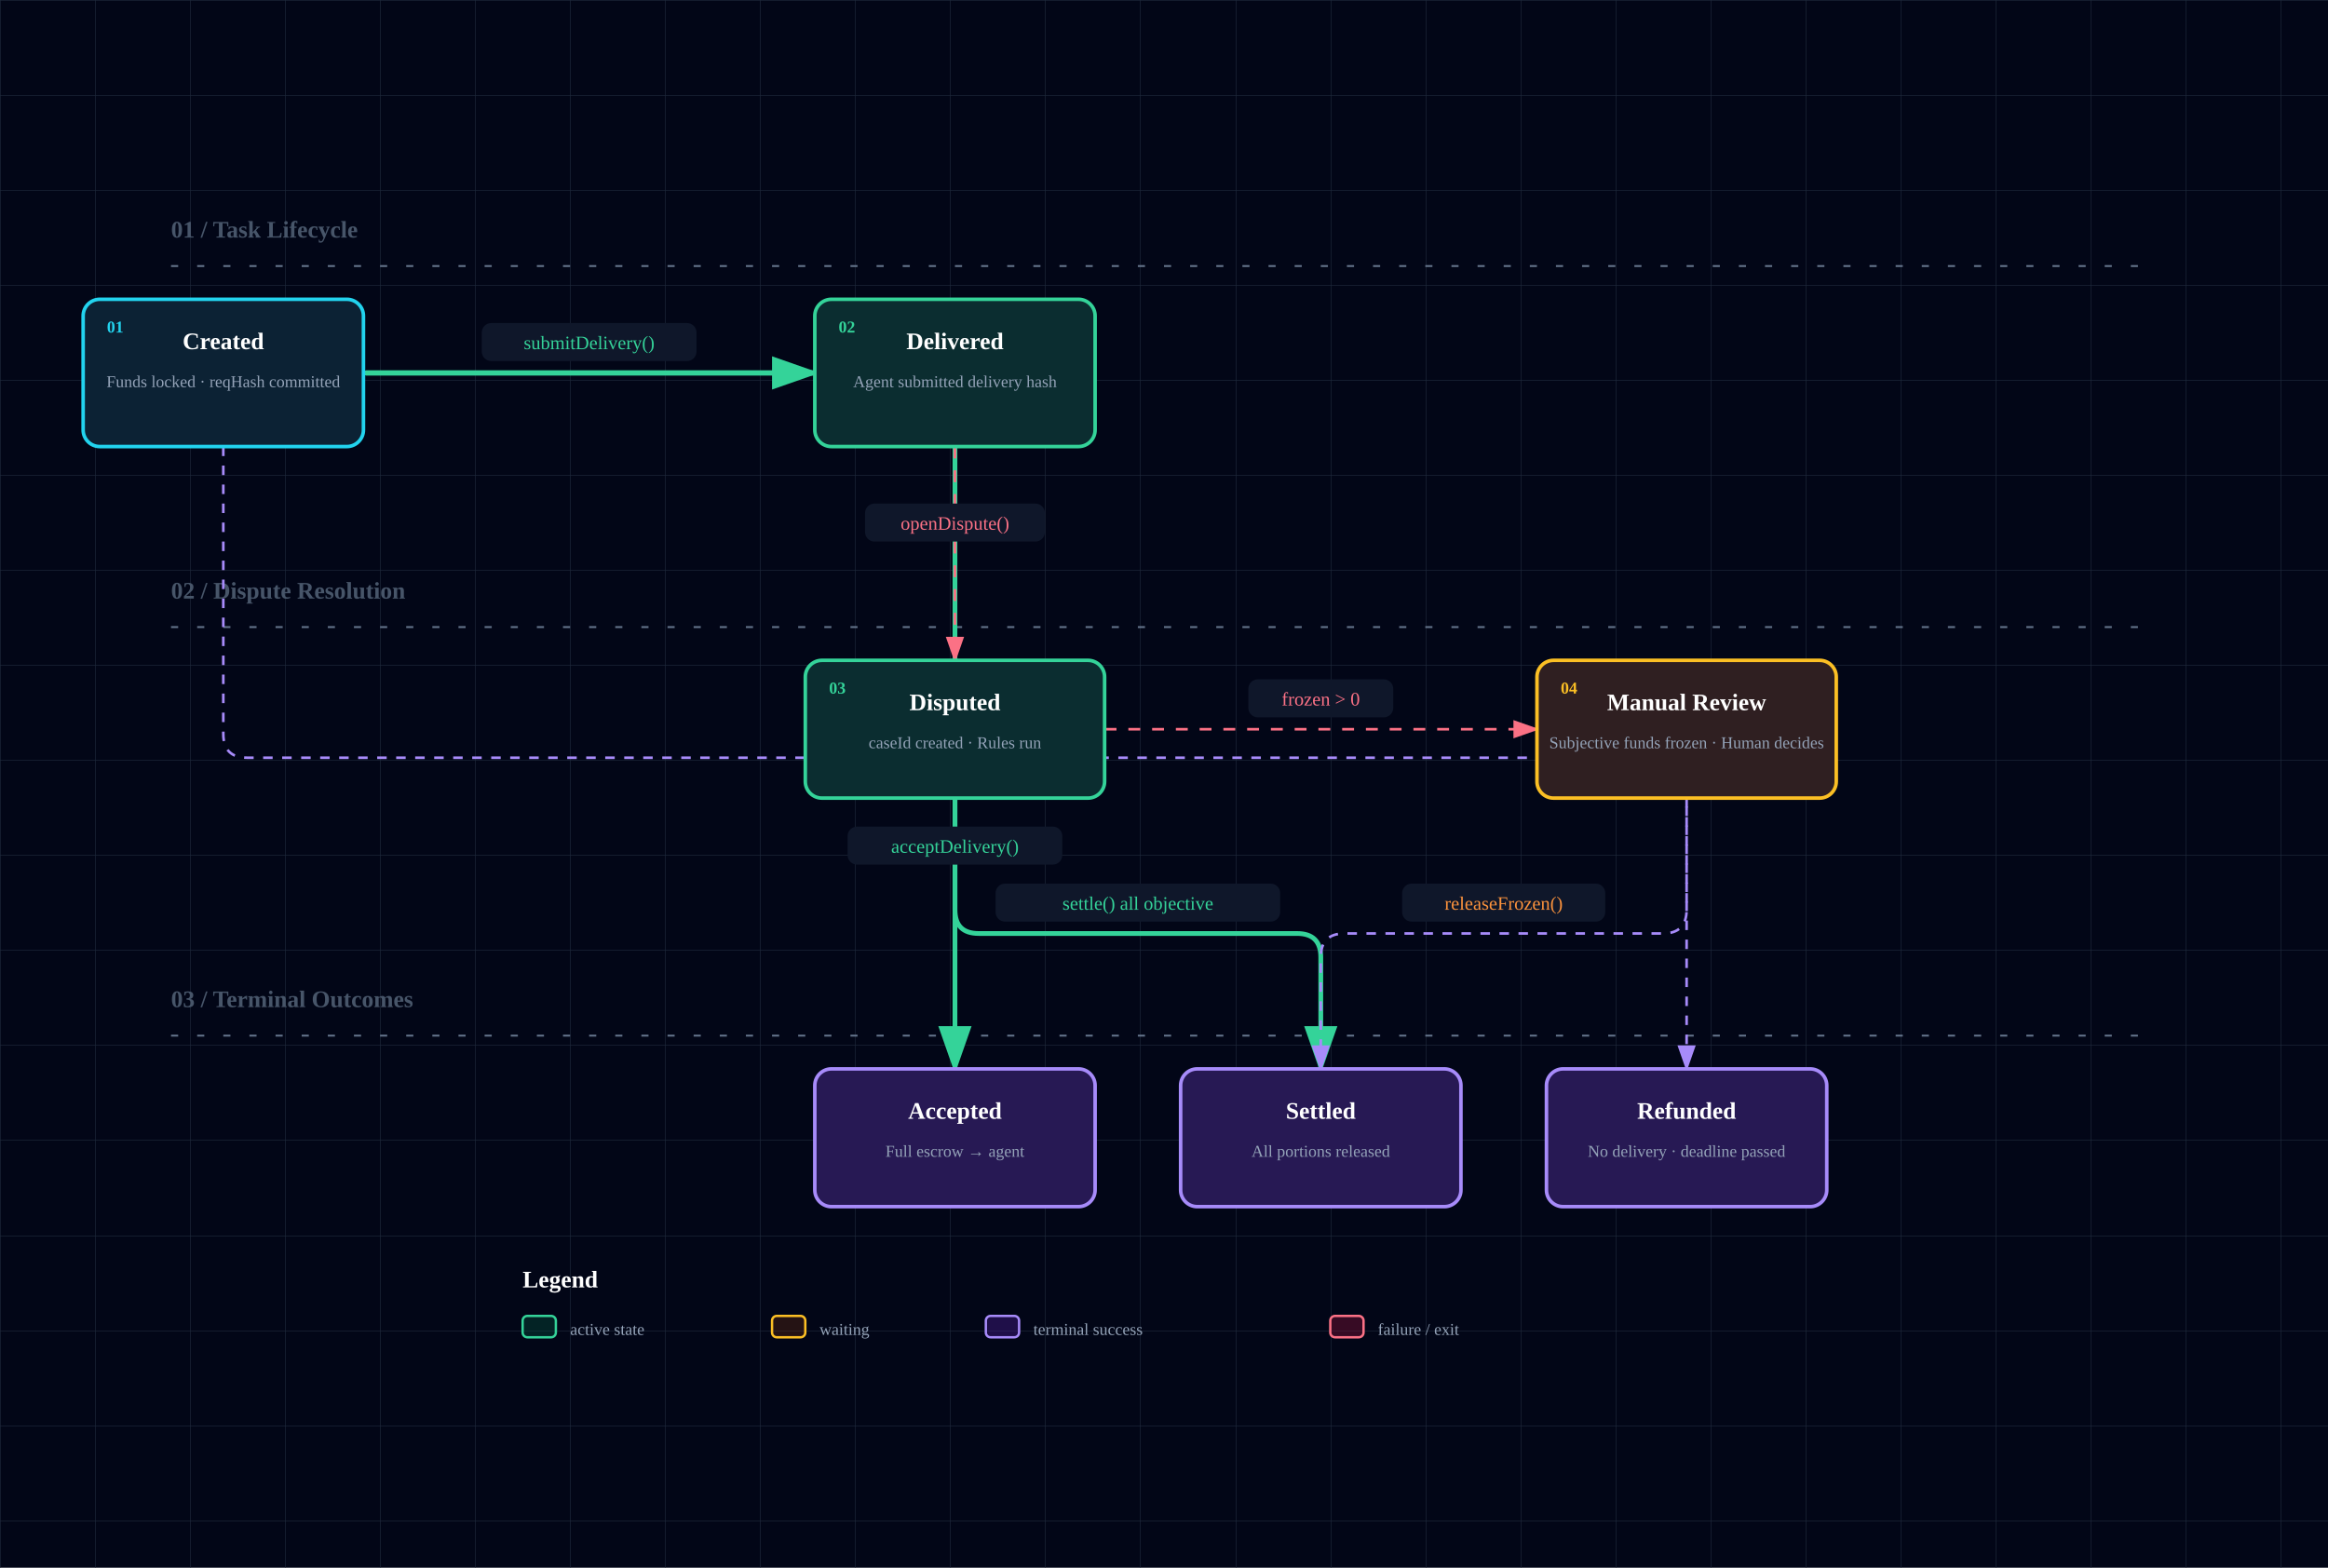
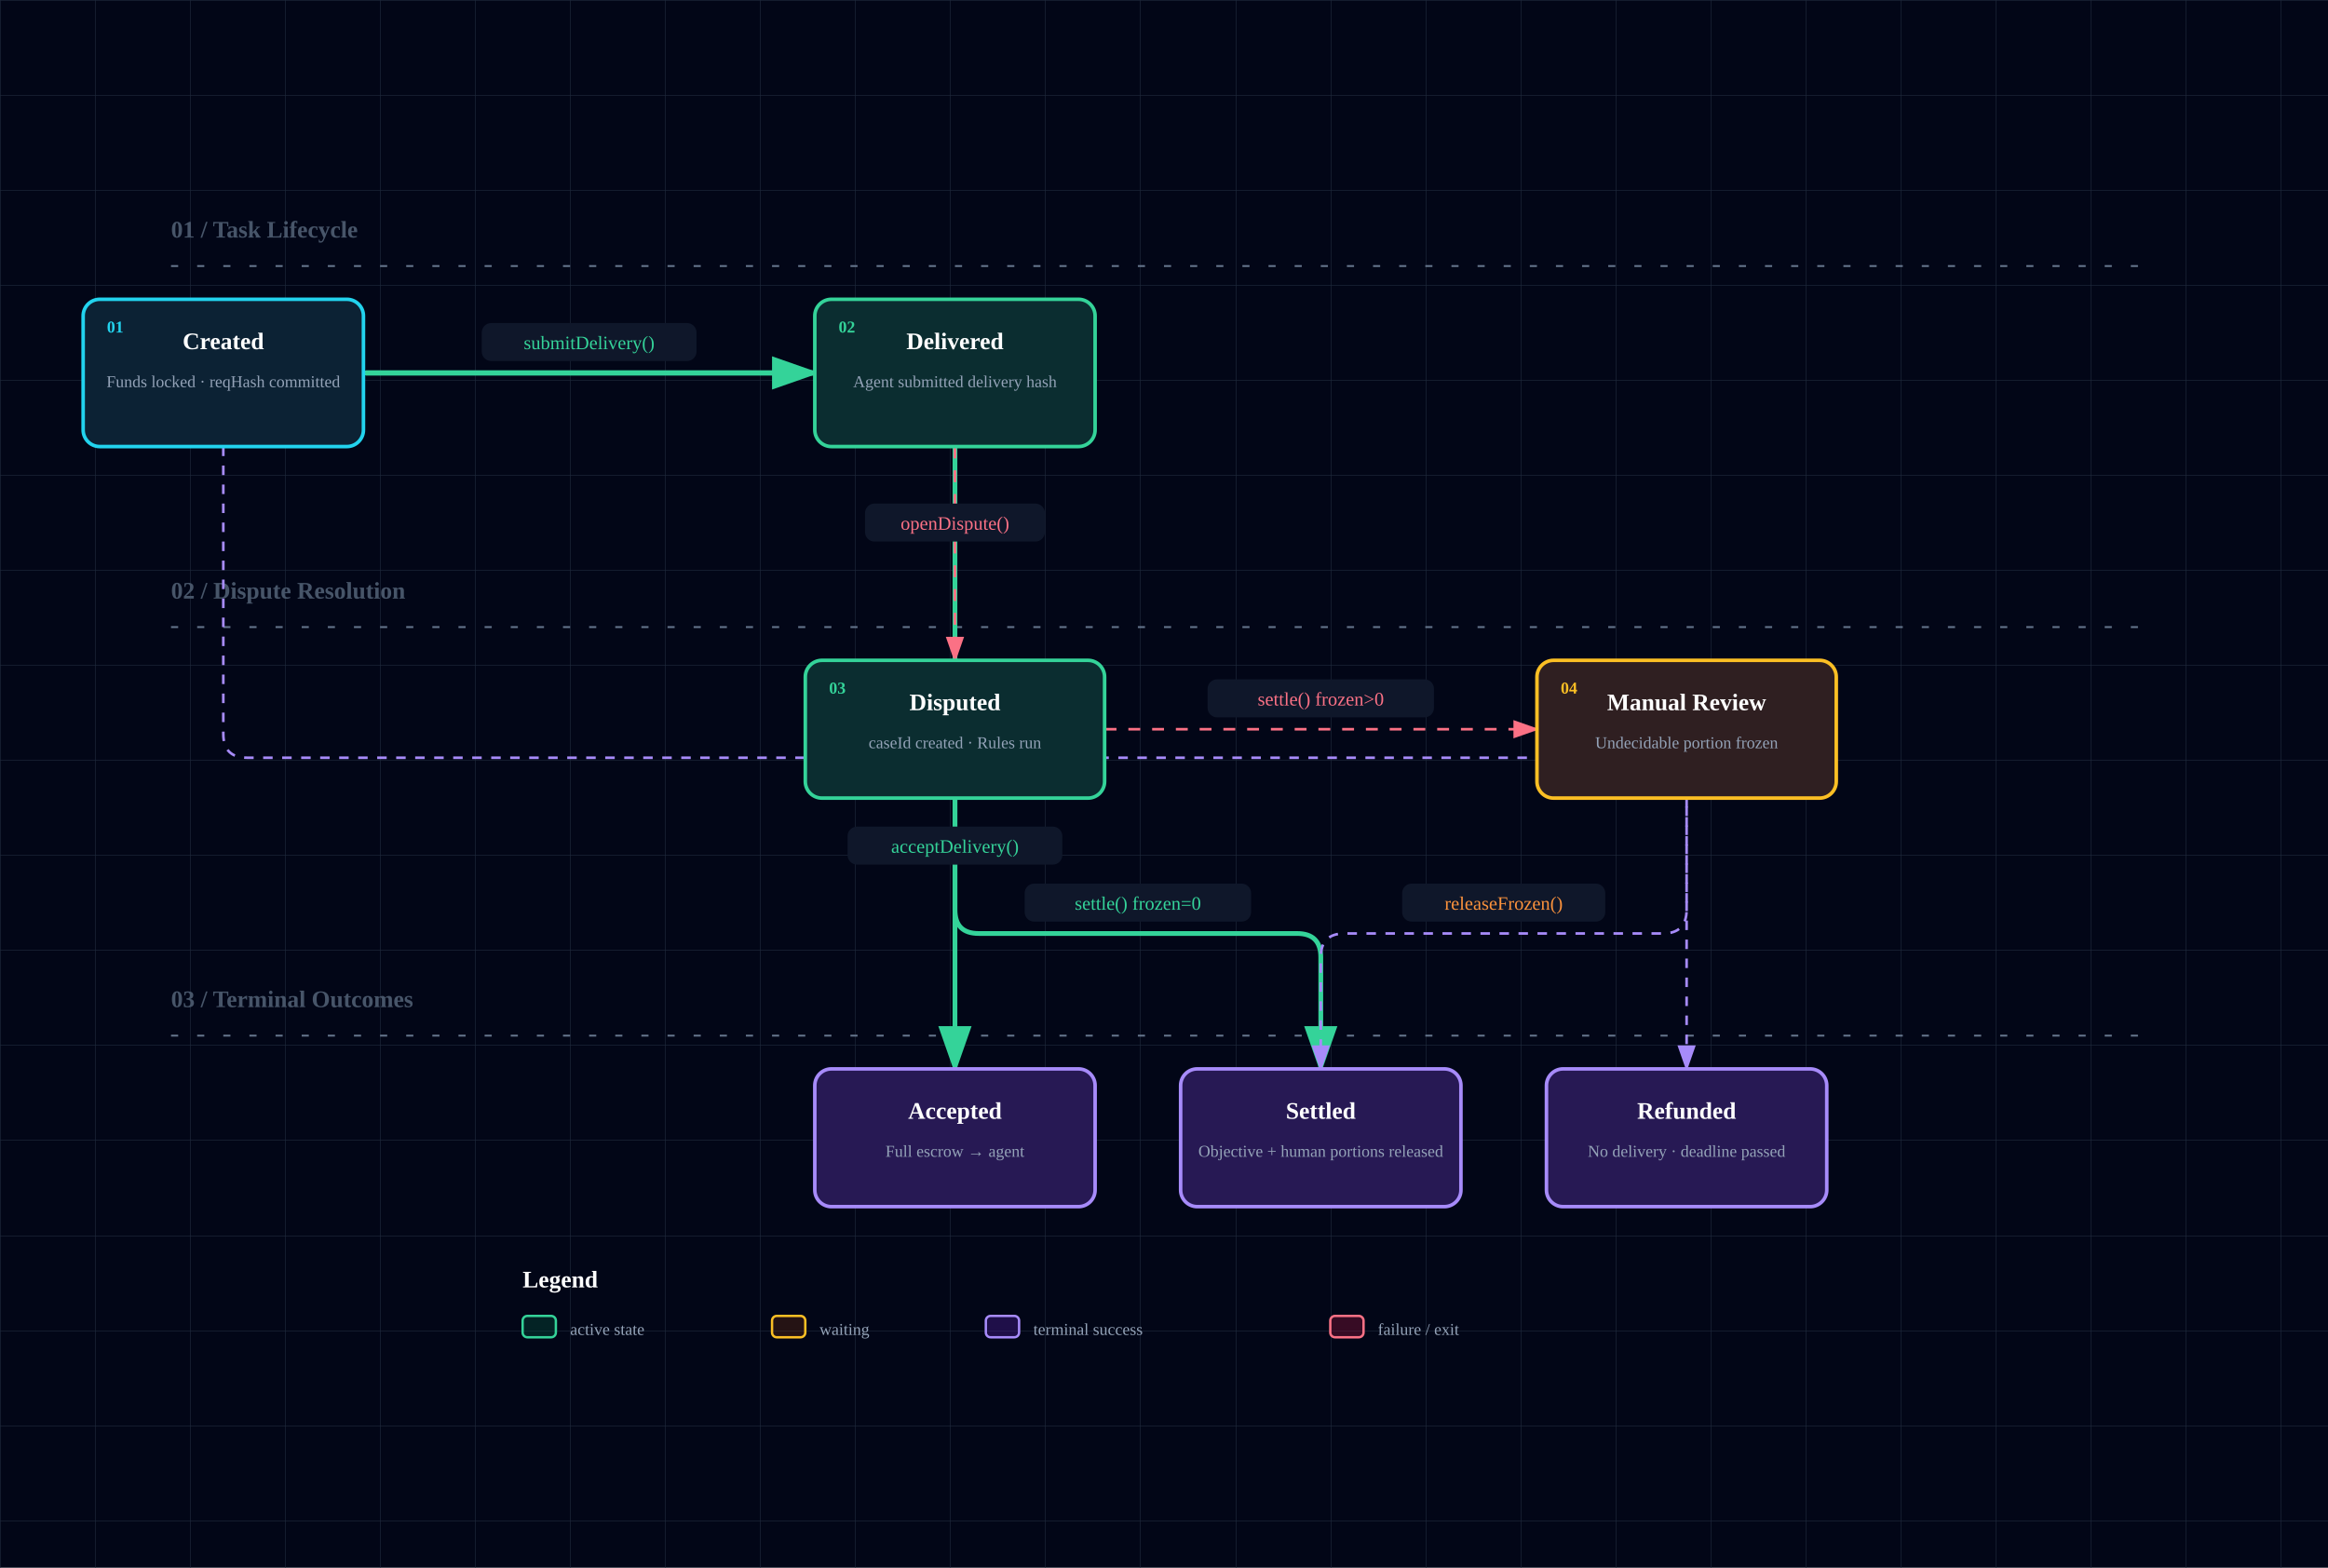
<svg xmlns="http://www.w3.org/2000/svg" viewBox="0 0 980 660" width="980" height="660">
  <style>

  .c-mask       { fill: #0f172a; stroke: none; }
  .c-frontend   { fill: rgba(8,51,68,0.4);   stroke: #22d3ee; }
  .c-backend    { fill: rgba(6,78,59,0.4);    stroke: #34d399; }
  .c-database   { fill: rgba(76,29,149,0.4);  stroke: #a78bfa; }
  .c-cloud      { fill: rgba(120,53,15,0.3);  stroke: #fbbf24; }
  .c-security   { fill: rgba(136,19,55,0.4);  stroke: #fb7185; }
  .c-external   { fill: rgba(30,41,59,0.5);   stroke: #94a3b8; }
  .c-messagebus { fill: rgba(251,146,60,0.3); stroke: #fb923c; }
  .c-grid       { fill: none; stroke: #1e293b; }
  .t-primary    { fill: #ffffff; }
  .t-muted      { fill: #94a3b8; }
  .t-dim        { fill: #475569; }
  .t-frontend   { fill: #22d3ee; }
  .t-backend    { fill: #34d399; }
  .t-database   { fill: #a78bfa; }
  .t-cloud      { fill: #fbbf24; }
  .t-security   { fill: #fb7185; }
  .t-external   { fill: #94a3b8; }
  .t-messagebus { fill: #fb923c; }
  .a-default    { stroke: #64748b; fill: none; }
  .a-emphasis   { stroke: #34d399; fill: none; }
  .a-security   { stroke: #fb7185; fill: none; stroke-dasharray: 5,5; }
  .a-dashed     { stroke: #a78bfa; fill: none; stroke-dasharray: 4,4; }
  .m-default    { fill: #64748b; }
  .m-emphasis   { fill: #34d399; }
  .m-security   { fill: #fb7185; }
  .m-dashed     { fill: #a78bfa; }
  .c-security-group { fill: transparent; stroke: #fb7185; stroke-dasharray: 4,4; }
  .c-region     { fill: rgba(251,191,36,0.05); stroke: #fbbf24; stroke-dasharray: 8,4; }
  .c-lane       { fill: rgba(15,23,42,0.22); stroke: #334155; stroke-dasharray: 6,6; }
  .sv-panel     { fill: rgba(15,23,42,0.5); stroke: #1e293b; }
  .t-cyan    { fill: #22d3ee; }
  .t-emerald { fill: #34d399; }
  .t-violet  { fill: #a78bfa; }
  .t-amber   { fill: #fbbf24; }
  .t-rose    { fill: #fb7185; }
  .t-orange  { fill: #fb923c; }
  .t-slate   { fill: #94a3b8; }

</style>
  <rect width="100%" height="100%" fill="#020617" />
  <defs>
    <marker id="arrowhead" markerWidth="10" markerHeight="7" refX="9" refY="3.5" orient="auto">
      <polygon points="0 0, 10 3.5, 0 7" class="m-default" />
    </marker>
    <marker id="arrowhead-emphasis" markerWidth="10" markerHeight="7" refX="9" refY="3.5" orient="auto">
      <polygon points="0 0, 10 3.5, 0 7" class="m-emphasis" />
    </marker>
    <marker id="arrowhead-security" markerWidth="10" markerHeight="7" refX="9" refY="3.5" orient="auto">
      <polygon points="0 0, 10 3.5, 0 7" class="m-security" />
    </marker>
    <marker id="arrowhead-dashed" markerWidth="10" markerHeight="7" refX="9" refY="3.5" orient="auto">
      <polygon points="0 0, 10 3.5, 0 7" class="m-dashed" />
    </marker>
    <pattern id="grid" width="40" height="40" patternUnits="userSpaceOnUse">
      <path d="M 40 0 L 0 0 0 40" class="c-grid" stroke-width="0.5" />
    </pattern>
  </defs>
  <rect width="100%" height="100%" fill="url(#grid)" />
  <path d="M 72 112 L 908 112" class="a-default" stroke-width="0.8" stroke-dasharray="3,8" />
  <text x="72" y="100" class="t-dim" font-size="10" font-weight="600">01 / Task Lifecycle</text>
  <path d="M 72 264 L 908 264" class="a-default" stroke-width="0.8" stroke-dasharray="3,8" />
  <text x="72" y="252" class="t-dim" font-size="10" font-weight="600">02 / Dispute Resolution</text>
  <path d="M 72 436 L 908 436" class="a-default" stroke-width="0.8" stroke-dasharray="3,8" />
  <text x="72" y="424" class="t-dim" font-size="10" font-weight="600">03 / Terminal Outcomes</text>
  <path d="M 154 157 L 440 157" class="a-emphasis" stroke-width="2.2" marker-end="url(#arrowhead-emphasis)" />
  <path d="M 153 157 L 343 157" class="a-emphasis" stroke-width="2" marker-end="url(#arrowhead-emphasis)" />
  <path d="M 94 188 L 94 309 Q 94 319 104 319 L 700 319 Q 710 319 710 329 L 710 450" class="a-dashed" stroke-width="1.1" marker-end="url(#arrowhead-dashed)" />
  <path d="M 402 188 L 402 319 L 402 319 L 402 450" class="a-emphasis" stroke-width="2" marker-end="url(#arrowhead-emphasis)" />
  <path d="M 402 188 L 402 233 L 402 233 L 402 278" class="a-security" stroke-width="1.1" marker-end="url(#arrowhead-security)" />
  <path d="M 402 336 L 402 383 Q 402 393 412 393 L 546 393 Q 556 393 556 403 L 556 450" class="a-emphasis" stroke-width="2" marker-end="url(#arrowhead-emphasis)" />
  <path d="M 465 307 L 647 307" class="a-security" stroke-width="1.1" marker-end="url(#arrowhead-security)" />
  <path d="M 710 336 L 710 383 Q 710 393 700 393 L 566 393 Q 556 393 556 403 L 556 450" class="a-dashed" stroke-width="1.1" marker-end="url(#arrowhead-dashed)" />
  <rect x="35" y="126" width="118" height="62" rx="7" class="c-mask" />
  <rect x="35" y="126" width="118" height="62" rx="7" class="c-frontend" stroke-width="1.5" />
  <text x="45" y="140" class="t-frontend" font-size="7" font-weight="700">01</text>
  <text x="94" y="147" class="t-primary" font-size="10" font-weight="600" text-anchor="middle">Created</text>
  <text x="94" y="163" class="t-muted" font-size="7" text-anchor="middle">Funds locked · reqHash committed</text>
  <rect x="343" y="126" width="118" height="62" rx="7" class="c-mask" />
  <rect x="343" y="126" width="118" height="62" rx="7" class="c-backend" stroke-width="1.5" />
  <text x="353" y="140" class="t-backend" font-size="7" font-weight="700">02</text>
  <text x="402" y="147" class="t-primary" font-size="10" font-weight="600" text-anchor="middle">Delivered</text>
  <text x="402" y="163" class="t-muted" font-size="7" text-anchor="middle">Agent submitted delivery hash</text>
  <rect x="339" y="278" width="126" height="58" rx="7" class="c-mask" />
  <rect x="339" y="278" width="126" height="58" rx="7" class="c-backend" stroke-width="1.5" />
  <text x="349" y="292" class="t-backend" font-size="7" font-weight="700">03</text>
  <text x="402" y="299" class="t-primary" font-size="10" font-weight="600" text-anchor="middle">Disputed</text>
  <text x="402" y="315" class="t-muted" font-size="7" text-anchor="middle">caseId created · Rules run</text>
  <rect x="647" y="278" width="126" height="58" rx="7" class="c-mask" />
  <rect x="647" y="278" width="126" height="58" rx="7" class="c-cloud" stroke-width="1.5" />
  <text x="657" y="292" class="t-cloud" font-size="7" font-weight="700">04</text>
  <text x="710" y="299" class="t-primary" font-size="10" font-weight="600" text-anchor="middle">Manual Review</text>
-   <text x="710" y="315" class="t-muted" font-size="7" text-anchor="middle">Subjective funds frozen · Human decides</text>
+   <text x="710" y="315" class="t-muted" font-size="7" text-anchor="middle">Undecidable portion frozen</text>
  <rect x="343" y="450" width="118" height="58" rx="7" class="c-mask" />
  <rect x="343" y="450" width="118" height="58" rx="7" class="c-database" stroke-width="1.5" />
  <text x="402" y="471" class="t-primary" font-size="10" font-weight="600" text-anchor="middle">Accepted</text>
  <text x="402" y="487" class="t-muted" font-size="7" text-anchor="middle">Full escrow → agent</text>
  <rect x="497" y="450" width="118" height="58" rx="7" class="c-mask" />
  <rect x="497" y="450" width="118" height="58" rx="7" class="c-database" stroke-width="1.5" />
  <text x="556" y="471" class="t-primary" font-size="10" font-weight="600" text-anchor="middle">Settled</text>
-   <text x="556" y="487" class="t-muted" font-size="7" text-anchor="middle">All portions released</text>
+   <text x="556" y="487" class="t-muted" font-size="7" text-anchor="middle">Objective + human portions released</text>
  <rect x="651" y="450" width="118" height="58" rx="7" class="c-mask" />
  <rect x="651" y="450" width="118" height="58" rx="7" class="c-database" stroke-width="1.5" />
  <text x="710" y="471" class="t-primary" font-size="10" font-weight="600" text-anchor="middle">Refunded</text>
  <text x="710" y="487" class="t-muted" font-size="7" text-anchor="middle">No delivery · deadline passed</text>
  <rect x="202.8" y="136" width="90.4" height="16" rx="4" class="c-mask" />
  <text x="248" y="147" class="t-backend" font-size="8" text-anchor="middle">submitDelivery()</text>
  <rect x="356.8" y="348" width="90.4" height="16" rx="4" class="c-mask" />
  <text x="402" y="359" class="t-backend" font-size="8" text-anchor="middle">acceptDelivery()</text>
  <rect x="364.15" y="212" width="75.7" height="16" rx="4" class="c-mask" />
  <text x="402" y="223" class="t-security" font-size="8" text-anchor="middle">openDispute()</text>
-   <rect x="419.1" y="372" width="119.8" height="16" rx="4" class="c-mask" />
-   <text x="479" y="383" class="t-backend" font-size="8" text-anchor="middle">settle() all objective</text>
-   <rect x="525.5" y="286" width="61" height="16" rx="4" class="c-mask" />
-   <text x="556" y="297" class="t-security" font-size="8" text-anchor="middle">frozen &gt; 0</text>
+   <rect x="431.35" y="372" width="95.3" height="16" rx="4" class="c-mask" />
+   <text x="479" y="383" class="t-backend" font-size="8" text-anchor="middle">settle() frozen=0</text>
+   <rect x="508.35" y="286" width="95.3" height="16" rx="4" class="c-mask" />
+   <text x="556" y="297" class="t-security" font-size="8" text-anchor="middle">settle() frozen&gt;0</text>
  <rect x="590.25" y="372" width="85.5" height="16" rx="4" class="c-mask" />
  <text x="633" y="383" class="t-messagebus" font-size="8" text-anchor="middle">releaseFrozen()</text>
  <text x="220" y="542" class="t-primary" font-size="10" font-weight="600">Legend</text>
  <rect x="220" y="554" width="14" height="9" rx="2" class="c-backend" stroke-width="1" />
  <text x="240" y="562" class="t-muted" font-size="7">active state</text>
  <rect x="325" y="554" width="14" height="9" rx="2" class="c-cloud" stroke-width="1" />
  <text x="345" y="562" class="t-muted" font-size="7">waiting</text>
  <rect x="415" y="554" width="14" height="9" rx="2" class="c-database" stroke-width="1" />
  <text x="435" y="562" class="t-muted" font-size="7">terminal success</text>
  <rect x="560" y="554" width="14" height="9" rx="2" class="c-security" stroke-width="1" />
  <text x="580" y="562" class="t-muted" font-size="7">failure / exit</text>
</svg>
